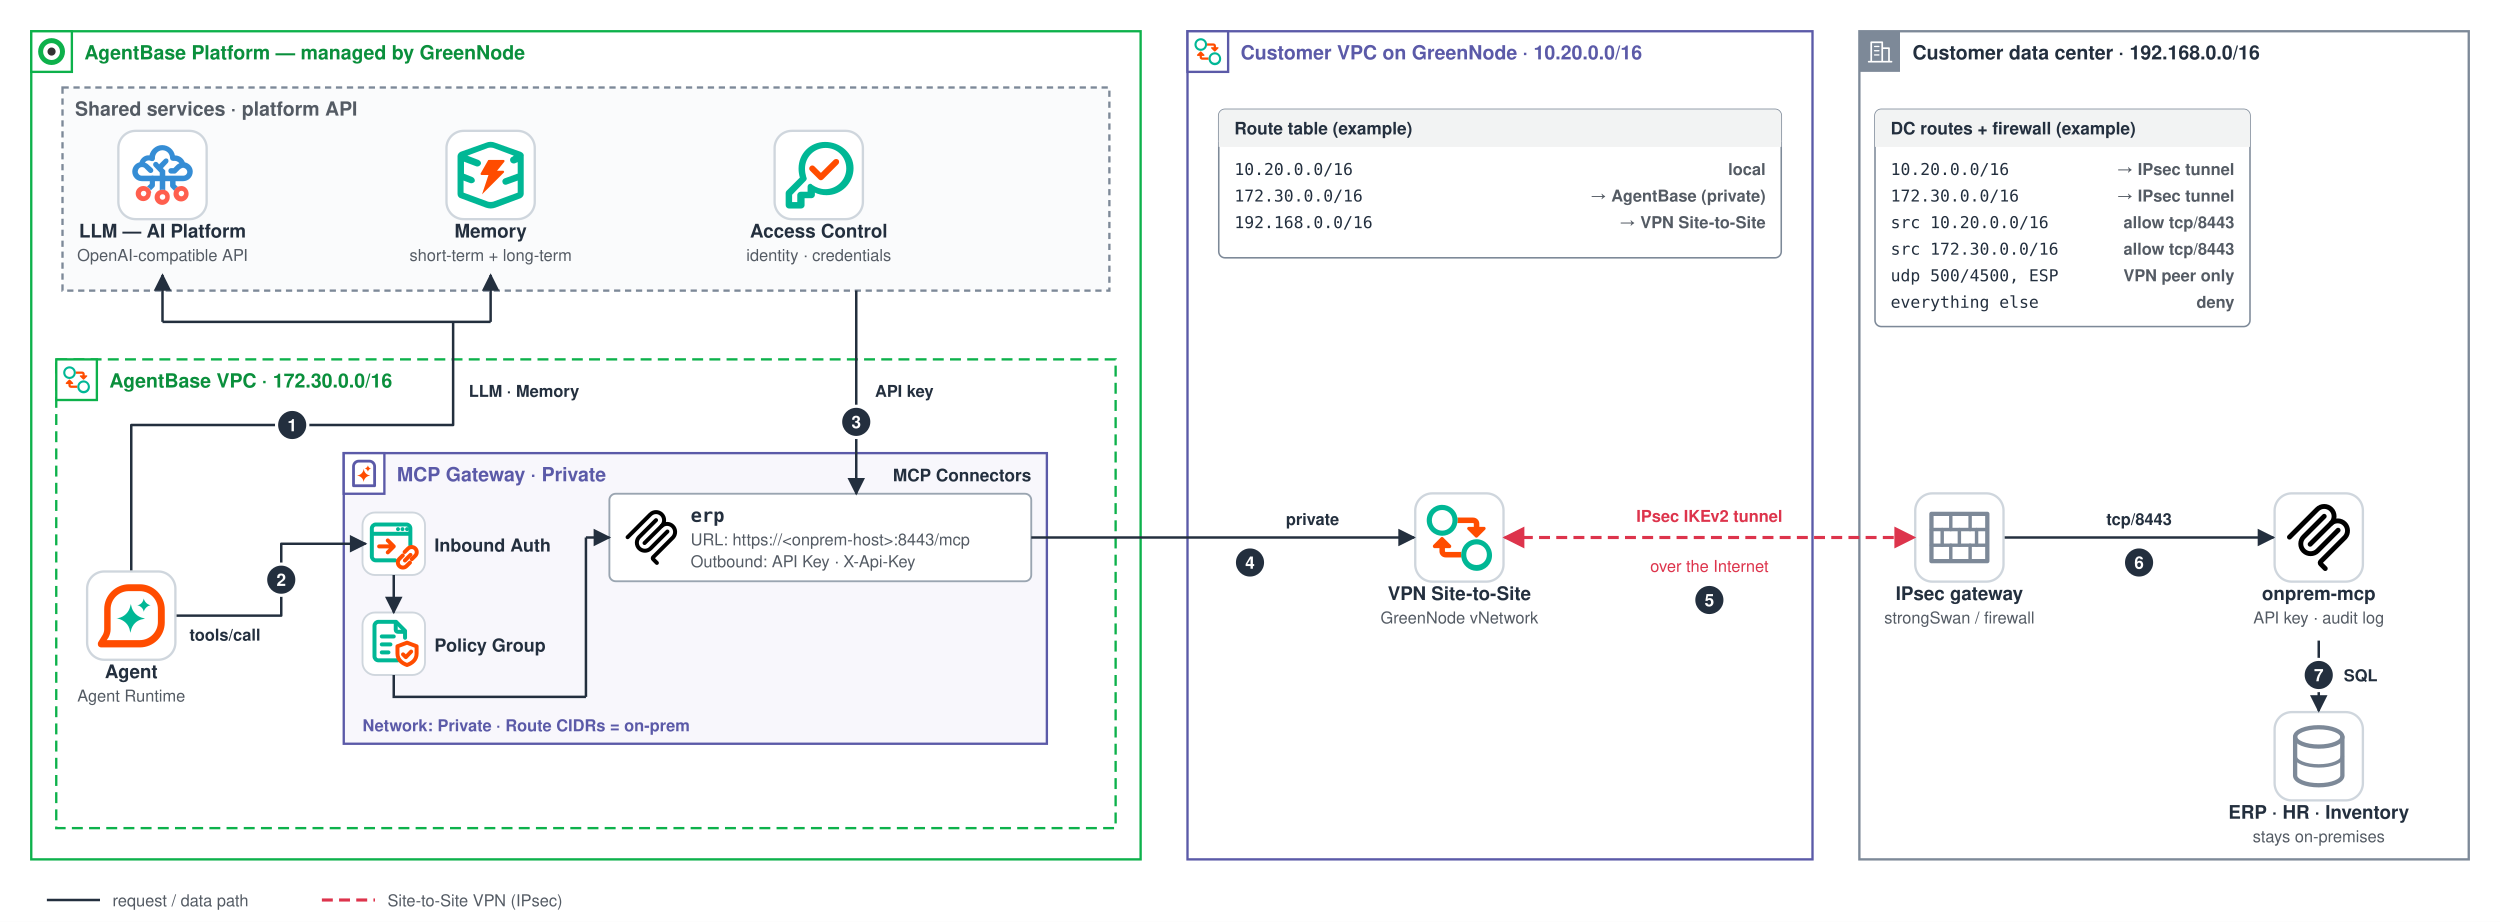
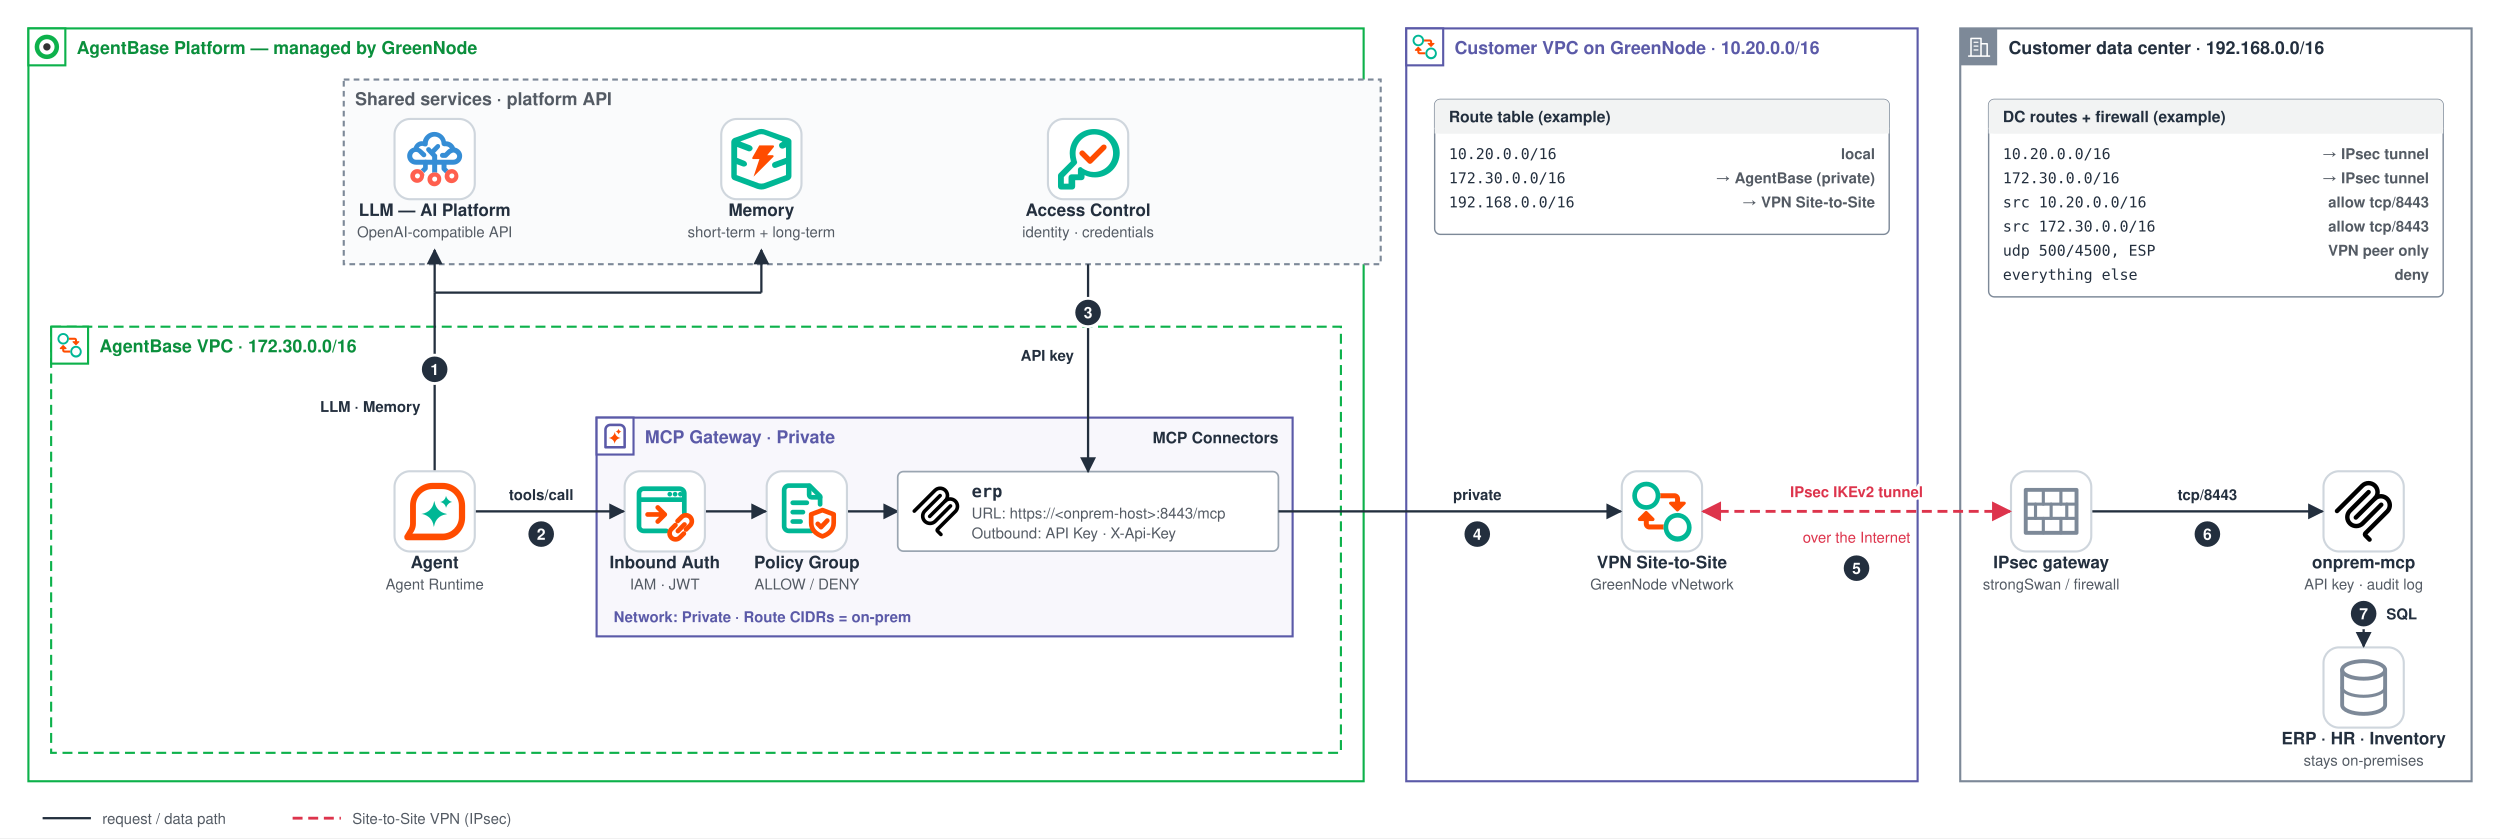
- <svg xmlns="http://www.w3.org/2000/svg" xmlns:xlink="http://www.w3.org/1999/xlink" width="1600" height="590" viewBox="0 0 1600 590" font-family="Helvetica Neue,Helvetica,Arial,sans-serif" role="img" aria-label="On-premises MCP architecture: an agent on AgentBase uses the platform LLM and Memory and calls a Private MCP Gateway, whose connector takes its API key from Access Control and reaches the on-premises MCP server through the customer VPC and GreenNode VPN Site-to-Site">
-   <rect width="1600" height="590" fill="#FFFFFF" />
+ <svg xmlns="http://www.w3.org/2000/svg" xmlns:xlink="http://www.w3.org/1999/xlink" width="1760" height="590" viewBox="0 0 1760 590" font-family="Helvetica Neue,Helvetica,Arial,sans-serif" role="img" aria-label="On-premises MCP architecture: an agent on AgentBase uses the platform LLM and Memory and calls a Private MCP Gateway, whose connector takes its API key from Access Control and reaches the on-premises MCP server through the customer VPC and GreenNode VPN Site-to-Site">
+   <rect width="1760" height="590" fill="#FFFFFF" />
  <defs>
    <marker id="a-ink" viewBox="0 0 10 10" refX="9" refY="5" markerWidth="7" markerHeight="7" orient="auto-start-reverse">
      <path d="M0 0L10 5L0 10z" fill="#232F3E" />
    </marker>
    <marker id="a-org" viewBox="0 0 10 10" refX="9" refY="5" markerWidth="7" markerHeight="7" orient="auto-start-reverse">
      <path d="M0 0L10 5L0 10z" fill="#FF4C00" />
    </marker>
    <marker id="a-red" viewBox="0 0 10 10" refX="9" refY="5" markerWidth="7" markerHeight="7" orient="auto-start-reverse">
      <path d="M0 0L10 5L0 10z" fill="#DD344C" />
    </marker>
    <symbol id="gn-ai" viewBox="0 0 20 20" fill="none">
      <path fill="#358DD5" d="M16.5,6.3c-0.5-1.2-1.6-2-2.9-2c-0.3-1.7-1.9-3-3.7-3c-1.8,0-3.3,1.3-3.7,3C5,4.1,3.7,5,3.3,6.3C2.1,6.6,1.2,7.7,1.2,9c0,1.5,1.2,2.8,2.8,2.8h12c1.5,0,2.8-1.2,2.8-2.8C18.8,7.7,17.8,6.6,16.5,6.3z M16,10.2H4c-0.7,0-1.2-0.6-1.2-1.2S3.3,7.7,4,7.7c0.3,0,0.7,0.1,0.9,0.4L6,9.2c0.3,0.3,0.8,0.3,1.1,0c0.3-0.3,0.3-0.8,0-1.1L5.9,7c-0.3-0.3-0.7-0.5-1-0.6C5.2,5.8,6,5.6,6.6,5.9c0.2,0.1,0.5,0.1,0.8,0c0.2-0.2,0.4-0.4,0.4-0.7c0-0.1,0-0.1,0-0.2c0-1.2,1-2.2,2.2-2.2s2.2,1,2.2,2.3c0,0.2,0.1,0.4,0.3,0.6c0.2,0.1,0.4,0.2,0.6,0.2c0.7-0.1,1.4,0.1,1.8,0.7c-0.3,0.1-0.6,0.3-0.8,0.5l-0.9,0.9h-0.7c-0.4,0-0.8,0.3-0.8,0.8c0,0.4,0.3,0.8,0.8,0.8h1c0.2,0,0.4-0.1,0.5-0.2l1.1-1.1c0.2-0.2,0.5-0.3,0.8-0.4c0,0,0,0,0,0c0.7,0,1.3,0.6,1.3,1.2S16.7,10.2,16,10.2z" />
      <path fill="#358DD5" d="M11.5,6.5L10.1,8l0.7,0.7V11c0,0.4-0.3,0.8-0.8,0.8S9.2,11.4,9.2,11V9.3L7.5,7.5c-0.3-0.3-0.3-0.8,0-1.1c0.3-0.3,0.8-0.3,1.1,0L9,6.9l1.5-1.5c0.3-0.3,0.8-0.3,1.1,0C11.8,5.8,11.8,6.2,11.5,6.5z" />
      <path fill="#358DD5" d="M10.8,11v3.4c-0.2-0.1-0.5-0.1-0.8-0.1s-0.5,0-0.8,0.1V11c0-0.4,0.3-0.8,0.8-0.8S10.8,10.6,10.8,11z" />
      <path fill="#358DD5" d="M14.5,13.5c-0.5,0.2-0.8,0.6-1.1,1.1l-1-1c-0.1-0.1-0.2-0.3-0.2-0.5v-2c0-0.4,0.3-0.8,0.8-0.8s0.8,0.3,0.8,0.8v1.7L14.5,13.5z" />
      <path fill="#358DD5" d="M7.8,11v2c0,0.2-0.1,0.4-0.2,0.5l-1,1c-0.2-0.5-0.6-0.8-1.1-1.1l0.8-0.8V11c0-0.4,0.3-0.8,0.8-0.8S7.8,10.6,7.8,11z" />
      <path fill="#FF5F4E" d="M10.8,14.4c-0.2-0.1-0.5-0.1-0.8-0.1s-0.5,0-0.8,0.1c-0.9,0.3-1.5,1.1-1.5,2.1c0,1.2,1,2.2,2.2,2.2s2.2-1,2.2-2.2C12.2,15.5,11.6,14.7,10.8,14.4z M10,17.2c-0.4,0-0.8-0.3-0.8-0.8c0-0.4,0.3-0.8,0.8-0.8s0.8,0.3,0.8,0.8C10.8,16.9,10.4,17.2,10,17.2z" />
      <path fill="#FF5F4E" d="M6.5,14.5c-0.2-0.5-0.6-0.8-1.1-1.1c-0.3-0.1-0.6-0.2-1-0.2c-1.2,0-2.2,1-2.2,2.2s1,2.2,2.2,2.2s2.2-1,2.2-2.2C6.8,15.1,6.7,14.8,6.5,14.5z M4.5,16.2c-0.4,0-0.8-0.3-0.8-0.8c0-0.4,0.3-0.8,0.8-0.8s0.8,0.3,0.8,0.8C5.2,15.9,4.9,16.2,4.5,16.2z" />
      <path fill="#FF5F4E" d="M15.5,13.2c-0.3,0-0.7,0.1-1,0.2c-0.5,0.2-0.8,0.6-1.1,1.1c-0.1,0.3-0.2,0.6-0.2,1c0,1.2,1,2.2,2.2,2.2s2.2-1,2.2-2.2S16.7,13.2,15.5,13.2z M15.5,16.2c-0.4,0-0.8-0.3-0.8-0.8c0-0.4,0.3-0.8,0.8-0.8s0.8,0.3,0.8,0.8C16.2,15.9,15.9,16.2,15.5,16.2z" />
    </symbol>
    <symbol id="gn-vnet" viewBox="0 0 20 20" fill="none">
      <path fill="#FF4C00" d="M17.5,7.7l-2.2,2.2c-0.2,0.2-0.5,0.2-0.7,0l-2.2-2.2c-0.3-0.3-0.1-0.8,0.4-0.8h1.4V6c0-0.1-0.1-0.2-0.2-0.2H9.4c0-0.2,0.1-0.5,0.1-0.8s0-0.5-0.1-0.8H14c1,0,1.8,0.8,1.8,1.8v0.9h1.4C17.6,6.9,17.8,7.4,17.5,7.7z" />
      <path fill="#00B795" d="M9.4,4.2C9.1,2.1,7.2,0.5,5,0.5c-2.5,0-4.5,2-4.5,4.5s2,4.5,4.5,4.5c2.2,0,4.1-1.6,4.4-3.8c0-0.2,0.1-0.5,0.1-0.8S9.5,4.5,9.4,4.2z M5,8C3.3,8,2,6.7,2,5s1.3-3,3-3s3,1.3,3,3S6.7,8,5,8z" />
      <path fill="#FF4C00" fill-rule="evenodd" clip-rule="evenodd" d="M10.5,15c0,0.3,0,0.5,0.1,0.8H6c-1,0-1.8-0.8-1.8-1.8v-0.9H2.8c-0.4,0-0.7-0.5-0.4-0.9l2.2-2.2c0.2-0.2,0.5-0.2,0.7,0l2.2,2.2c0.3,0.3,0.1,0.9-0.4,0.9H5.8V14c0,0.1,0.1,0.2,0.2,0.2h4.6C10.5,14.5,10.5,14.7,10.5,15z" />
      <path fill="#00B795" d="M15,10.5c-2.2,0-4.1,1.6-4.4,3.8c0,0.2-0.1,0.5-0.1,0.8s0,0.5,0.1,0.8c0.3,2.1,2.2,3.8,4.4,3.8c2.5,0,4.5-2,4.5-4.5S17.5,10.5,15,10.5z M15,18c-1.7,0-3-1.3-3-3s1.3-3,3-3s3,1.3,3,3S16.7,18,15,18z" />
    </symbol>
    <symbol id="mcp" viewBox="60 20 1800 1800" fill="none">
      <g stroke="#000000" stroke-width="128" stroke-linecap="round" stroke-linejoin="round">
        <path d="M193 910L920 183A258 258 0 0 1 1286 548L735 1097" />
        <path d="M1103 365L565 903A258 258 0 0 0 930 1268L1467 729" />
        <path d="M1286 548A258 258 0 0 1 1650 912L1015 1547Q980 1582 1015 1617L1130 1733" />
      </g>
    </symbol>
    <symbol id="agent-runtime" viewBox="0 0 16 16" fill="none">
      <path fill="#FF4C00" d="M10,0.7H7.5c-3.2,0-5.8,2.6-5.8,5.8v4.7c0,0.4-0.1,0.8-0.3,1.2l-1.1,1.8c-0.1,0.2-0.1,0.5,0,0.8c0.1,0.2,0.4,0.4,0.7,0.4h9c3.2,0,5.8-2.6,5.8-5.8v-3C15.8,3.3,13.2,0.7,10,0.7z M14.2,9.5c0,2.3-1.9,4.2-4.2,4.2H2.3l0.4-0.6c0.3-0.6,0.5-1.2,0.5-1.9V6.5c0-2.3,1.9-4.2,4.2-4.2H10c2.3,0,4.2,1.9,4.2,4.2V9.5z" />
      <path fill="#00B795" d="M11.2,8.7l-0.4,0.1C9.3,9,8.2,10.1,7.9,11.6L7.8,12l-0.1-0.4C7.5,10.1,6.3,9,4.9,8.7L4.5,8.7l0.4-0.1c1.5-0.3,2.6-1.4,2.9-2.9l0.1-0.4l0.1,0.4c0.3,1.5,1.4,2.6,2.9,2.9L11.2,8.7z" />
      <path fill="#00B795" d="M12.5,5.6c-0.8,0.1-1.4,0.8-1.6,1.5c-0.1-0.8-0.8-1.4-1.5-1.5c0.8-0.1,1.4-0.8,1.5-1.6C11.1,4.8,11.7,5.4,12.5,5.6z" />
    </symbol>
    <symbol id="policy" viewBox="0 0 20 20" fill="none">
      <path d="M11.5 16.25H4.25c-0.83 0-1.5-0.67-1.5-1.5V3.25c0-0.83 0.67-1.5 1.5-1.5h6.6l3.4 3.4v2.6" stroke="#00B795" stroke-width="1.5" stroke-linecap="round" stroke-linejoin="round" />
      <path d="M10.75 1.9v2.85c0 0.41 0.34 0.75 0.75 0.75h2.75" stroke="#00B795" stroke-width="1.5" stroke-linecap="round" stroke-linejoin="round" />
      <path d="M5.5 7.25h4.5M5.5 10.25h3.25M5.5 13.25h2.5" stroke="#00B795" stroke-width="1.5" stroke-linecap="round" />
      <path d="M15 9.6l3.6 1.35v2.75c0 2.25-1.6 3.6-3.6 4.3c-2-0.7-3.6-2.05-3.6-4.3v-2.75z" fill="#FFFFFF" stroke="#FF4C00" stroke-width="1.5" stroke-linejoin="round" />
      <path d="M13.5 14l1.05 1.05l2-2.1" stroke="#FF4C00" stroke-width="1.5" stroke-linecap="round" stroke-linejoin="round" />
    </symbol>
    <symbol id="mcp-gateway" viewBox="0 0 16 16" fill="none">
      <path fill="#5B5AA8" d="M11,0.2H5C2.9,0.2,1.2,1.9,1.2,4v11c0,0.4,0.3,0.8,0.8,0.8h12c0.4,0,0.8-0.3,0.8-0.8V4C14.8,1.9,13.1,0.2,11,0.2z M13.2,14.2H2.8V4c0-1.2,1-2.2,2.2-2.2h6c1.2,0,2.2,1,2.2,2.2V14.2z" />
      <path fill="#FF4C00" d="M11.5,9.2l-0.4,0.1c-1.7,0.3-3,1.6-3.3,3.3L7.8,13l-0.1-0.4c-0.3-1.7-1.6-3-3.3-3.3L4,9.2l0.4-0.1c1.7-0.3,3-1.6,3.3-3.3l0.1-0.4l0.1,0.4c0.3,1.7,1.6,3,3.3,3.3L11.5,9.2z" />
      <path fill="#FF4C00" d="M12,5.2c-0.9,0.2-1.6,0.9-1.8,1.8c-0.2-0.9-0.9-1.6-1.8-1.8c0.9-0.2,1.6-0.9,1.8-1.8C10.4,4.4,11.1,5.1,12,5.2z" />
    </symbol>
    <symbol id="inbound-auth" viewBox="0 0 20 20" fill="none">
      <path d="M16.25 10.5V4.25c0-0.83-0.67-1.5-1.5-1.5H3.25c-0.83 0-1.5 0.67-1.5 1.5v10.5c0 0.83 0.67 1.5 1.5 1.5h7.25" stroke="#00B795" stroke-width="1.5" stroke-linecap="round" stroke-linejoin="round" />
      <path d="M1.75 6.25h14.5" stroke="#00B795" stroke-width="1.5" />
      <circle cx="11.6" cy="4.5" r="0.75" fill="#00B795" />
      <circle cx="13.3" cy="4.5" r="0.75" fill="#00B795" />
      <circle cx="15" cy="4.5" r="0.75" fill="#00B795" />
      <path d="M4.5 11h5.25M7.75 8.75L10 11l-2.25 2.25" stroke="#FF4C00" stroke-width="1.5" stroke-linecap="round" stroke-linejoin="round" />
      <g stroke="#FF4C00" stroke-width="1.5" stroke-linecap="round">
        <path d="M14.1 13.1l1.3-1.3a1.9 1.9 0 0 1 2.7 2.7l-1.3 1.3" />
        <path d="M16.1 17.1l-1.3 1.3a1.9 1.9 0 0 1 -2.7-2.7l1.3-1.3" />
        <path d="M14.2 16.3l2.1-2.1" />
      </g>
    </symbol>
    <symbol id="access-control" viewBox="0 0 16 16" fill="none">
      <path fill="#00B795" d="M9.5,0.3C6,0.3,3.3,3,3.3,6.5c0,0.7,0.1,1.4,0.3,2.1l-3.1,3.1c-0.1,0.1-0.2,0.3-0.2,0.5V15c0,0.4,0.3,0.8,0.8,0.8h2.8c0.4,0,0.8-0.3,0.8-0.8v-1.6h1.6c0.4,0,0.8-0.3,0.8-0.8v-0.5c0.8,0.4,1.7,0.6,2.7,0.6c3.5,0,6.3-2.8,6.3-6.3S13,0.3,9.5,0.3z M9.5,11.3c-1.1,0-2.1-0.4-3-1C6.3,10,6,10,5.8,10.1c-0.3,0.1-0.4,0.4-0.4,0.7v1.1H3.8c-0.4,0-0.8,0.3-0.8,0.8v1.6H1.8v-1.7L5,9.3c0.2-0.2,0.3-0.6,0.1-0.8C4.9,7.8,4.8,7.2,4.8,6.5c0-2.6,2.1-4.8,4.8-4.8s4.8,2.1,4.8,4.8S12.1,11.3,9.5,11.3z" />
      <path fill="#FF4C00" d="M12.5,5.5L9,9C8.7,9.3,8.3,9.3,8,9L6,7C5.7,6.7,5.7,6.3,6,6C6.3,5.7,6.7,5.7,7,6l1.5,1.5l3-3c0.3-0.3,0.8-0.3,1.1,0C12.8,4.8,12.8,5.2,12.5,5.5z" />
    </symbol>
    <symbol id="memory" viewBox="0 0 16 16" fill="none">
      <path fill="#00B795" d="M15,2.6L9.1,0.5c-0.7-0.3-1.5-0.3-2.2,0L1,2.6c-0.4,0.2-0.7,0.6-0.7,1v8.8c0,0.5,0.3,0.9,0.7,1l5.9,2.2c0.4,0.1,0.7,0.2,1.1,0.2s0.8-0.1,1.1-0.2l5.9-2.2c0.4-0.2,0.7-0.6,0.7-1V3.6C15.8,3.2,15.5,2.8,15,2.6z M14.2,7.7l-3,1.1c-0.4,0.2-0.6,0.6-0.4,1c0.1,0.4,0.6,0.6,1,0.4l2.5-0.9v2.8l-5.7,2.1c-0.4,0.1-0.8,0.1-1.2,0l-5.7-2.1V9.3l1.6,0.6c0.4,0.1,0.8-0.1,1-0.4c0.1-0.4-0.1-0.8-0.5-1L1.8,7.7V4.9L4.7,6c0.4,0.1,0.8-0.1,1-0.5s-0.1-0.8-0.5-1l-2.6-1l4.8-1.8c0.4-0.1,0.8-0.1,1.2,0l4.8,1.8L13,3.8c-0.4,0.1-0.6,0.6-0.4,1c0.1,0.4,0.6,0.6,1,0.5l0.7-0.3V7.7z" />
      <path fill="#FF4C00" d="M11.2,4.9L9.5,7h1.4c0.2,0,0.3,0.3,0.2,0.4L6,12.5L7.5,8H5.9C5.7,8,5.6,7.8,5.7,7.6l1.7-3c0-0.1,0.1-0.1,0.2-0.1H11C11.2,4.5,11.3,4.7,11.2,4.9z" />
    </symbol>
  </defs>
-   <rect x="20" y="20" width="710" height="530" fill="none" stroke="#0DB14B" stroke-width="1.5" />
+   <rect x="20" y="20" width="940" height="530" fill="none" stroke="#0DB14B" stroke-width="1.5" />
  <rect x="20" y="20" width="26" height="26" fill="#FFFFFF" stroke="#0DB14B" stroke-width="1.5" />
  <circle cx="33" cy="33" r="7" fill="none" stroke="#0DB14B" stroke-width="3.2" />
  <circle cx="33" cy="33" r="2.6" fill="#333333" />
  <text x="54" y="38" font-size="12.5" font-weight="700" fill="#0A8F3C" text-anchor="start">AgentBase Platform — managed by GreenNode</text>
-   <rect x="40" y="56" width="670" height="130" fill="#FAFBFC" stroke="#7D8998" stroke-width="1.5" stroke-dasharray="4 3" />
-   <text x="48" y="74" font-size="12.5" font-weight="700" fill="#545B64" text-anchor="start">Shared services · platform API</text>
-   <rect x="75.75" y="83.75" width="56.5" height="56.5" rx="11" fill="#FFFFFF" stroke="#CFD6DD" stroke-width="1.5" />
-   <use href="#gn-ai" xlink:href="#gn-ai" x="82" y="90" width="44" height="44" />
-   <text x="104" y="152" font-size="12" font-weight="700" fill="#232F3E" text-anchor="middle">LLM — AI Platform</text>
-   <text x="104" y="167" font-size="10.5" font-weight="400" fill="#545B64" text-anchor="middle">OpenAI-compatible API</text>
-   <rect x="285.75" y="83.75" width="56.5" height="56.5" rx="11" fill="#FFFFFF" stroke="#CFD6DD" stroke-width="1.5" />
-   <use href="#memory" xlink:href="#memory" x="292" y="90" width="44" height="44" />
-   <text x="314" y="152" font-size="12" font-weight="700" fill="#232F3E" text-anchor="middle">Memory</text>
-   <text x="314" y="167" font-size="10.5" font-weight="400" fill="#545B64" text-anchor="middle">short-term + long-term</text>
-   <rect x="495.75" y="83.75" width="56.5" height="56.5" rx="11" fill="#FFFFFF" stroke="#CFD6DD" stroke-width="1.5" />
-   <use href="#access-control" xlink:href="#access-control" x="502" y="90" width="44" height="44" />
-   <text x="524" y="152" font-size="12" font-weight="700" fill="#232F3E" text-anchor="middle">Access Control</text>
-   <text x="524" y="167" font-size="10.5" font-weight="400" fill="#545B64" text-anchor="middle">identity · credentials</text>
-   <rect x="36" y="230" width="678" height="300" fill="none" stroke="#0DB14B" stroke-width="1.5" stroke-dasharray="7 4" />
+   <rect x="242" y="56" width="730" height="130" fill="#FAFBFC" stroke="#7D8998" stroke-width="1.5" stroke-dasharray="4 3" />
+   <text x="250" y="74" font-size="12.5" font-weight="700" fill="#545B64" text-anchor="start">Shared services · platform API</text>
+   <rect x="277.75" y="83.75" width="56.5" height="56.5" rx="11" fill="#FFFFFF" stroke="#CFD6DD" stroke-width="1.5" />
+   <use href="#gn-ai" xlink:href="#gn-ai" x="284" y="90" width="44" height="44" />
+   <text x="306" y="152" font-size="12" font-weight="700" fill="#232F3E" text-anchor="middle">LLM — AI Platform</text>
+   <text x="306" y="167" font-size="10.5" font-weight="400" fill="#545B64" text-anchor="middle">OpenAI-compatible API</text>
+   <rect x="507.75" y="83.75" width="56.5" height="56.5" rx="11" fill="#FFFFFF" stroke="#CFD6DD" stroke-width="1.5" />
+   <use href="#memory" xlink:href="#memory" x="514" y="90" width="44" height="44" />
+   <text x="536" y="152" font-size="12" font-weight="700" fill="#232F3E" text-anchor="middle">Memory</text>
+   <text x="536" y="167" font-size="10.5" font-weight="400" fill="#545B64" text-anchor="middle">short-term + long-term</text>
+   <rect x="737.75" y="83.75" width="56.5" height="56.5" rx="11" fill="#FFFFFF" stroke="#CFD6DD" stroke-width="1.5" />
+   <use href="#access-control" xlink:href="#access-control" x="744" y="90" width="44" height="44" />
+   <text x="766" y="152" font-size="12" font-weight="700" fill="#232F3E" text-anchor="middle">Access Control</text>
+   <text x="766" y="167" font-size="10.5" font-weight="400" fill="#545B64" text-anchor="middle">identity · credentials</text>
+   <rect x="36" y="230" width="908" height="300" fill="none" stroke="#0DB14B" stroke-width="1.5" stroke-dasharray="7 4" />
  <rect x="36" y="230" width="26" height="26" fill="#FFFFFF" stroke="#0DB14B" stroke-width="1.5" />
  <use href="#gn-vnet" xlink:href="#gn-vnet" x="40" y="234" width="18" height="18" />
  <text x="70" y="248" font-size="12.5" font-weight="700" fill="#0A8F3C" text-anchor="start">AgentBase VPC · 172.30.0.0/16</text>
-   <rect x="55.75" y="365.75" width="56.5" height="56.5" rx="11" fill="#FFFFFF" stroke="#CFD6DD" stroke-width="1.5" />
-   <use href="#agent-runtime" xlink:href="#agent-runtime" x="62" y="372" width="44" height="44" />
-   <text x="84" y="434" font-size="12" font-weight="700" fill="#232F3E" text-anchor="middle">Agent</text>
-   <text x="84" y="449" font-size="10.5" font-weight="400" fill="#545B64" text-anchor="middle">Agent Runtime</text>
-   <rect x="220" y="290" width="450" height="186" fill="#F8F7FC" stroke="#5B5AA8" stroke-width="1.5" />
-   <rect x="220" y="290" width="26" height="26" fill="#FFFFFF" stroke="#5B5AA8" stroke-width="1.5" />
-   <use href="#mcp-gateway" xlink:href="#mcp-gateway" x="224" y="294" width="18" height="18" />
-   <text x="254" y="308" font-size="12.5" font-weight="700" fill="#5B5AA8" text-anchor="start">MCP Gateway · Private</text>
-   <text x="660" y="308" font-size="11" font-weight="700" fill="#232F3E" text-anchor="end">MCP Connectors</text>
-   <rect x="232" y="328" width="40" height="40" rx="8" fill="#FFFFFF" stroke="#CFD6DD" stroke-width="1.2" />
-   <use href="#inbound-auth" xlink:href="#inbound-auth" x="235" y="331" width="34" height="34" />
-   <text x="278" y="353" font-size="11.5" font-weight="700" fill="#232F3E" text-anchor="start">Inbound Auth</text>
-   <rect x="232" y="392" width="40" height="40" rx="8" fill="#FFFFFF" stroke="#CFD6DD" stroke-width="1.2" />
-   <use href="#policy" xlink:href="#policy" x="235" y="395" width="34" height="34" />
-   <text x="278" y="417" font-size="11.5" font-weight="700" fill="#232F3E" text-anchor="start">Policy Group</text>
-   <polyline points="252,368 252,392" fill="none" stroke="#232F3E" stroke-width="1.6" stroke-linejoin="round" marker-end="url(#a-ink)" />
-   <text x="232" y="468" font-size="10.5" font-weight="600" fill="#5B5AA8" text-anchor="start">Network: Private · Route CIDRs = on-prem</text>
-   <rect x="390" y="316" width="270" height="56" rx="4" fill="#FFFFFF" stroke="#9AA5B1" stroke-width="1.2" />
-   <use href="#mcp" xlink:href="#mcp" x="399" y="326" width="36" height="36" />
-   <text x="442" y="334" font-size="12" font-weight="700" fill="#232F3E" font-family="Menlo,Consolas,monospace">erp</text>
-   <text x="442" y="349" font-size="10.5" font-weight="400" fill="#545B64" text-anchor="start">URL: https://&lt;onprem-host&gt;:8443/mcp</text>
-   <text x="442" y="363" font-size="10.5" font-weight="400" fill="#545B64" text-anchor="start">Outbound: API Key · X-Api-Key</text>
-   <polyline points="252,432 252,446 375,446" fill="none" stroke="#232F3E" stroke-width="1.6" />
-   <polyline points="375,344 375,446" fill="none" stroke="#232F3E" stroke-width="1.6" />
-   <polyline points="375,344 390,344" fill="none" stroke="#232F3E" stroke-width="1.6" stroke-linejoin="round" marker-end="url(#a-ink)" />
-   <rect x="760" y="20" width="400" height="530" fill="none" stroke="#5B5AA8" stroke-width="1.5" />
-   <rect x="760" y="20" width="26" height="26" fill="#FFFFFF" stroke="#5B5AA8" stroke-width="1.5" />
-   <use href="#gn-vnet" xlink:href="#gn-vnet" x="764" y="24" width="18" height="18" />
-   <text x="794" y="38" font-size="12.5" font-weight="700" fill="#5B5AA8" text-anchor="start">Customer VPC on GreenNode · 10.20.0.0/16</text>
-   <rect x="905.75" y="315.75" width="56.5" height="56.5" rx="11" fill="#FFFFFF" stroke="#CFD6DD" stroke-width="1.5" />
-   <use href="#gn-vnet" xlink:href="#gn-vnet" x="912" y="322" width="44" height="44" />
-   <text x="934" y="384" font-size="12" font-weight="700" fill="#232F3E" text-anchor="middle">VPN Site-to-Site</text>
-   <text x="934" y="399" font-size="10.5" font-weight="400" fill="#545B64" text-anchor="middle">GreenNode vNetwork</text>
-   <rect x="780" y="70" width="360" height="95" rx="4" fill="#FFFFFF" stroke="#7D8998" stroke-width="1" />
-   <rect x="780" y="70" width="360" height="24" rx="4" fill="#F2F3F3" />
-   <rect x="780" y="90" width="360" height="4" fill="#F2F3F3" />
-   <text x="790" y="86" font-size="11" font-weight="700" fill="#232F3E" text-anchor="start">Route table (example)</text>
-   <text x="790" y="112" font-size="10.5" fill="#232F3E" font-family="Menlo,Consolas,monospace">10.20.0.0/16</text>
-   <text x="1130" y="112" font-size="10.5" font-weight="600" fill="#545B64" text-anchor="end">local</text>
-   <text x="790" y="129" font-size="10.5" fill="#232F3E" font-family="Menlo,Consolas,monospace">172.30.0.0/16</text>
-   <text x="1130" y="129" font-size="10.5" font-weight="600" fill="#545B64" text-anchor="end">→ AgentBase (private)</text>
-   <text x="790" y="146" font-size="10.5" fill="#232F3E" font-family="Menlo,Consolas,monospace">192.168.0.0/16</text>
-   <text x="1130" y="146" font-size="10.5" font-weight="600" fill="#545B64" text-anchor="end">→ VPN Site-to-Site</text>
-   <rect x="1190" y="20" width="390" height="530" fill="none" stroke="#7D8998" stroke-width="1.5" />
-   <rect x="1190" y="20" width="26" height="26" fill="#7D8998" />
-   <g transform="translate(1190 20) scale(0.5417)">
+   <rect x="277.75" y="331.75" width="56.5" height="56.5" rx="11" fill="#FFFFFF" stroke="#CFD6DD" stroke-width="1.5" />
+   <use href="#agent-runtime" xlink:href="#agent-runtime" x="284" y="338" width="44" height="44" />
+   <text x="306" y="400" font-size="12" font-weight="700" fill="#232F3E" text-anchor="middle">Agent</text>
+   <text x="306" y="415" font-size="10.5" font-weight="400" fill="#545B64" text-anchor="middle">Agent Runtime</text>
+   <rect x="420" y="294" width="490" height="154" fill="#F8F7FC" stroke="#5B5AA8" stroke-width="1.5" />
+   <rect x="420" y="294" width="26" height="26" fill="#FFFFFF" stroke="#5B5AA8" stroke-width="1.5" />
+   <use href="#mcp-gateway" xlink:href="#mcp-gateway" x="424" y="298" width="18" height="18" />
+   <text x="454" y="312" font-size="12.5" font-weight="700" fill="#5B5AA8" text-anchor="start">MCP Gateway · Private</text>
+   <text x="900" y="312" font-size="11" font-weight="700" fill="#232F3E" text-anchor="end">MCP Connectors</text>
+   <rect x="439.75" y="331.75" width="56.5" height="56.5" rx="11" fill="#FFFFFF" stroke="#CFD6DD" stroke-width="1.5" />
+   <use href="#inbound-auth" xlink:href="#inbound-auth" x="446" y="338" width="44" height="44" />
+   <text x="468" y="400" font-size="12" font-weight="700" fill="#232F3E" text-anchor="middle">Inbound Auth</text>
+   <text x="468" y="415" font-size="10.5" font-weight="400" fill="#545B64" text-anchor="middle">IAM · JWT</text>
+   <rect x="539.75" y="331.75" width="56.5" height="56.5" rx="11" fill="#FFFFFF" stroke="#CFD6DD" stroke-width="1.5" />
+   <use href="#policy" xlink:href="#policy" x="546" y="338" width="44" height="44" />
+   <text x="568" y="400" font-size="12" font-weight="700" fill="#232F3E" text-anchor="middle">Policy Group</text>
+   <text x="568" y="415" font-size="10.5" font-weight="400" fill="#545B64" text-anchor="middle">ALLOW / DENY</text>
+   <polyline points="497,360 539,360" fill="none" stroke="#232F3E" stroke-width="1.6" stroke-linejoin="round" marker-end="url(#a-ink)" />
+   <polyline points="597,360 632,360" fill="none" stroke="#232F3E" stroke-width="1.6" stroke-linejoin="round" marker-end="url(#a-ink)" />
+   <rect x="632" y="332" width="268" height="56" rx="4" fill="#FFFFFF" stroke="#9AA5B1" stroke-width="1.2" />
+   <use href="#mcp" xlink:href="#mcp" x="641" y="342" width="36" height="36" />
+   <text x="684" y="350" font-size="12" font-weight="700" fill="#232F3E" font-family="Menlo,Consolas,monospace">erp</text>
+   <text x="684" y="365" font-size="10.5" font-weight="400" fill="#545B64" text-anchor="start">URL: https://&lt;onprem-host&gt;:8443/mcp</text>
+   <text x="684" y="379" font-size="10.5" font-weight="400" fill="#545B64" text-anchor="start">Outbound: API Key · X-Api-Key</text>
+   <text x="432" y="438" font-size="10.5" font-weight="600" fill="#5B5AA8" text-anchor="start">Network: Private · Route CIDRs = on-prem</text>
+   <rect x="990" y="20" width="360" height="530" fill="none" stroke="#5B5AA8" stroke-width="1.5" />
+   <rect x="990" y="20" width="26" height="26" fill="#FFFFFF" stroke="#5B5AA8" stroke-width="1.5" />
+   <use href="#gn-vnet" xlink:href="#gn-vnet" x="994" y="24" width="18" height="18" />
+   <text x="1024" y="38" font-size="12.5" font-weight="700" fill="#5B5AA8" text-anchor="start">Customer VPC on GreenNode · 10.20.0.0/16</text>
+   <rect x="1141.75" y="331.75" width="56.5" height="56.5" rx="11" fill="#FFFFFF" stroke="#CFD6DD" stroke-width="1.5" />
+   <use href="#gn-vnet" xlink:href="#gn-vnet" x="1148" y="338" width="44" height="44" />
+   <text x="1170" y="400" font-size="12" font-weight="700" fill="#232F3E" text-anchor="middle">VPN Site-to-Site</text>
+   <text x="1170" y="415" font-size="10.5" font-weight="400" fill="#545B64" text-anchor="middle">GreenNode vNetwork</text>
+   <rect x="1010" y="70" width="320" height="95" rx="4" fill="#FFFFFF" stroke="#7D8998" stroke-width="1" />
+   <rect x="1010" y="70" width="320" height="24" rx="4" fill="#F2F3F3" />
+   <rect x="1010" y="90" width="320" height="4" fill="#F2F3F3" />
+   <text x="1020" y="86" font-size="11" font-weight="700" fill="#232F3E" text-anchor="start">Route table (example)</text>
+   <text x="1020" y="112" font-size="10.5" fill="#232F3E" font-family="Menlo,Consolas,monospace">10.20.0.0/16</text>
+   <text x="1320" y="112" font-size="10.5" font-weight="600" fill="#545B64" text-anchor="end">local</text>
+   <text x="1020" y="129" font-size="10.5" fill="#232F3E" font-family="Menlo,Consolas,monospace">172.30.0.0/16</text>
+   <text x="1320" y="129" font-size="10.5" font-weight="600" fill="#545B64" text-anchor="end">→ AgentBase (private)</text>
+   <text x="1020" y="146" font-size="10.5" fill="#232F3E" font-family="Menlo,Consolas,monospace">192.168.0.0/16</text>
+   <text x="1320" y="146" font-size="10.5" font-weight="600" fill="#545B64" text-anchor="end">→ VPN Site-to-Site</text>
+   <rect x="1380" y="20" width="360" height="530" fill="none" stroke="#7D8998" stroke-width="1.5" />
+   <rect x="1380" y="20" width="26" height="26" fill="#7D8998" />
+   <g transform="translate(1380 20) scale(0.5417)">
    <path d="M14 36V13h13v23M27 20h8v16M11 36h27" fill="none" stroke="#FFFFFF" stroke-width="2" stroke-linecap="round" stroke-linejoin="round" />
    <path d="M18 18h5M18 23h5M18 28h5" fill="none" stroke="#FFFFFF" stroke-width="1.6" stroke-linecap="round" stroke-linejoin="round" />
  </g>
-   <text x="1224" y="38" font-size="12.5" font-weight="700" fill="#232F3E" text-anchor="start">Customer data center · 192.168.0.0/16</text>
-   <rect x="1225.75" y="315.75" width="56.5" height="56.5" rx="11" fill="#FFFFFF" stroke="#CFD6DD" stroke-width="1.5" />
-   <g transform="translate(1254 344) scale(1.375) translate(-1254 -344)">
-     <path d="M1241 333h26v22h-26z" fill="none" stroke="#7D8998" stroke-width="2" stroke-linecap="round" stroke-linejoin="round" />
-     <path d="M1241 340.3h26M1241 347.6h26" fill="none" stroke="#7D8998" stroke-width="1.6" stroke-linecap="round" stroke-linejoin="round" />
-     <path d="M1250 333v7.3M1259 333v7.3M1246 340.3v7.3M1254 340.3v7.3M1262 340.3v7.3M1250 347.6v7.4M1259 347.6v7.4" fill="none" stroke="#7D8998" stroke-width="1.6" stroke-linecap="round" stroke-linejoin="round" />
+   <text x="1414" y="38" font-size="12.5" font-weight="700" fill="#232F3E" text-anchor="start">Customer data center · 192.168.0.0/16</text>
+   <rect x="1415.75" y="331.75" width="56.5" height="56.5" rx="11" fill="#FFFFFF" stroke="#CFD6DD" stroke-width="1.5" />
+   <g transform="translate(1444 360) scale(1.375) translate(-1444 -360)">
+     <path d="M1431 349h26v22h-26z" fill="none" stroke="#7D8998" stroke-width="2" stroke-linecap="round" stroke-linejoin="round" />
+     <path d="M1431 356.3h26M1431 363.6h26" fill="none" stroke="#7D8998" stroke-width="1.6" stroke-linecap="round" stroke-linejoin="round" />
+     <path d="M1440 349v7.3M1449 349v7.3M1436 356.3v7.3M1444 356.3v7.3M1452 356.3v7.3M1440 363.6v7.4M1449 363.6v7.4" fill="none" stroke="#7D8998" stroke-width="1.6" stroke-linecap="round" stroke-linejoin="round" />
  </g>
-   <text x="1254" y="384" font-size="12" font-weight="700" fill="#232F3E" text-anchor="middle">IPsec gateway</text>
-   <text x="1254" y="399" font-size="10.5" font-weight="400" fill="#545B64" text-anchor="middle">strongSwan / firewall</text>
-   <rect x="1455.75" y="315.75" width="56.5" height="56.5" rx="11" fill="#FFFFFF" stroke="#CFD6DD" stroke-width="1.5" />
-   <use href="#mcp" xlink:href="#mcp" x="1462" y="322" width="44" height="44" />
-   <text x="1484" y="384" font-size="12" font-weight="700" fill="#232F3E" text-anchor="middle">onprem-mcp</text>
-   <text x="1484" y="399" font-size="10.5" font-weight="400" fill="#545B64" text-anchor="middle">API key · audit log</text>
-   <rect x="1455.75" y="455.75" width="56.5" height="56.5" rx="11" fill="#FFFFFF" stroke="#CFD6DD" stroke-width="1.5" />
-   <g transform="translate(1484 484) scale(1.375) translate(-1484 -484)">
-     <path d="M1473 475a11 4.5 0 0 1 22 0v18a11 4.5 0 0 1 -22 0z" fill="none" stroke="#7D8998" stroke-width="2" stroke-linecap="round" stroke-linejoin="round" />
-     <path d="M1473 475a11 4.5 0 0 0 22 0" fill="none" stroke="#7D8998" stroke-width="2" stroke-linecap="round" stroke-linejoin="round" />
-     <path d="M1473 484a11 4.5 0 0 0 22 0" fill="none" stroke="#7D8998" stroke-width="1.6" stroke-linecap="round" stroke-linejoin="round" />
+   <text x="1444" y="400" font-size="12" font-weight="700" fill="#232F3E" text-anchor="middle">IPsec gateway</text>
+   <text x="1444" y="415" font-size="10.5" font-weight="400" fill="#545B64" text-anchor="middle">strongSwan / firewall</text>
+   <rect x="1635.75" y="331.75" width="56.5" height="56.5" rx="11" fill="#FFFFFF" stroke="#CFD6DD" stroke-width="1.5" />
+   <use href="#mcp" xlink:href="#mcp" x="1642" y="338" width="44" height="44" />
+   <text x="1664" y="400" font-size="12" font-weight="700" fill="#232F3E" text-anchor="middle">onprem-mcp</text>
+   <text x="1664" y="415" font-size="10.5" font-weight="400" fill="#545B64" text-anchor="middle">API key · audit log</text>
+   <rect x="1635.75" y="455.75" width="56.5" height="56.5" rx="11" fill="#FFFFFF" stroke="#CFD6DD" stroke-width="1.5" />
+   <g transform="translate(1664 484) scale(1.375) translate(-1664 -484)">
+     <path d="M1653 475a11 4.5 0 0 1 22 0v18a11 4.5 0 0 1 -22 0z" fill="none" stroke="#7D8998" stroke-width="2" stroke-linecap="round" stroke-linejoin="round" />
+     <path d="M1653 475a11 4.5 0 0 0 22 0" fill="none" stroke="#7D8998" stroke-width="2" stroke-linecap="round" stroke-linejoin="round" />
+     <path d="M1653 484a11 4.5 0 0 0 22 0" fill="none" stroke="#7D8998" stroke-width="1.6" stroke-linecap="round" stroke-linejoin="round" />
  </g>
-   <text x="1484" y="524" font-size="12" font-weight="700" fill="#232F3E" text-anchor="middle">ERP · HR · Inventory</text>
-   <text x="1484" y="539" font-size="10.5" font-weight="400" fill="#545B64" text-anchor="middle">stays on-premises</text>
-   <rect x="1200" y="70" width="240" height="139" rx="4" fill="#FFFFFF" stroke="#7D8998" stroke-width="1" />
-   <rect x="1200" y="70" width="240" height="24" rx="4" fill="#F2F3F3" />
-   <rect x="1200" y="90" width="240" height="4" fill="#F2F3F3" />
-   <text x="1210" y="86" font-size="11" font-weight="700" fill="#232F3E" text-anchor="start">DC routes + firewall (example)</text>
-   <text x="1210" y="112" font-size="10.5" fill="#232F3E" font-family="Menlo,Consolas,monospace">10.20.0.0/16</text>
-   <text x="1430" y="112" font-size="10.5" font-weight="600" fill="#545B64" text-anchor="end">→ IPsec tunnel</text>
-   <text x="1210" y="129" font-size="10.5" fill="#232F3E" font-family="Menlo,Consolas,monospace">172.30.0.0/16</text>
-   <text x="1430" y="129" font-size="10.5" font-weight="600" fill="#545B64" text-anchor="end">→ IPsec tunnel</text>
-   <text x="1210" y="146" font-size="10.5" fill="#232F3E" font-family="Menlo,Consolas,monospace">src 10.20.0.0/16</text>
-   <text x="1430" y="146" font-size="10.5" font-weight="600" fill="#545B64" text-anchor="end">allow tcp/8443</text>
-   <text x="1210" y="163" font-size="10.5" fill="#232F3E" font-family="Menlo,Consolas,monospace">src 172.30.0.0/16</text>
-   <text x="1430" y="163" font-size="10.5" font-weight="600" fill="#545B64" text-anchor="end">allow tcp/8443</text>
-   <text x="1210" y="180" font-size="10.5" fill="#232F3E" font-family="Menlo,Consolas,monospace">udp 500/4500, ESP</text>
-   <text x="1430" y="180" font-size="10.5" font-weight="600" fill="#545B64" text-anchor="end">VPN peer only</text>
-   <text x="1210" y="197" font-size="10.5" fill="#232F3E" font-family="Menlo,Consolas,monospace">everything else</text>
-   <text x="1430" y="197" font-size="10.5" font-weight="600" fill="#545B64" text-anchor="end">deny</text>
-   <polyline points="84,365 84,272 290,272 290,206" fill="none" stroke="#232F3E" stroke-width="1.6" stroke-linejoin="round" />
-   <polyline points="104,206 314,206" fill="none" stroke="#232F3E" stroke-width="1.6" />
-   <polyline points="104,206 104,176" fill="none" stroke="#232F3E" stroke-width="1.6" stroke-linejoin="round" marker-end="url(#a-ink)" />
-   <polyline points="314,206 314,176" fill="none" stroke="#232F3E" stroke-width="1.6" stroke-linejoin="round" marker-end="url(#a-ink)" />
-   <text x="300" y="254" font-size="10.5" font-weight="600" fill="#232F3E" text-anchor="start" style="paint-order:stroke;stroke:#FFFFFF;stroke-width:4px;stroke-linejoin:round">LLM · Memory</text>
-   <polyline points="113,394 180,394 180,348 234,348" fill="none" stroke="#232F3E" stroke-width="1.6" stroke-linejoin="round" marker-end="url(#a-ink)" />
-   <text x="144" y="410" font-size="10.5" font-weight="600" fill="#232F3E" text-anchor="middle" style="paint-order:stroke;stroke:#FFFFFF;stroke-width:4px;stroke-linejoin:round">tools/call</text>
-   <polyline points="548,186 548,316" fill="none" stroke="#232F3E" stroke-width="1.6" stroke-linejoin="round" marker-end="url(#a-ink)" />
-   <text x="560" y="254" font-size="10.5" font-weight="600" fill="#232F3E" text-anchor="start" style="paint-order:stroke;stroke:#FFFFFF;stroke-width:4px;stroke-linejoin:round">API key</text>
-   <polyline points="660,344 905,344" fill="none" stroke="#232F3E" stroke-width="1.6" stroke-linejoin="round" marker-end="url(#a-ink)" />
-   <text x="840" y="336" font-size="10.5" font-weight="600" fill="#232F3E" text-anchor="middle" style="paint-order:stroke;stroke:#FFFFFF;stroke-width:4px;stroke-linejoin:round">private</text>
-   <polyline points="963,344 1225,344" fill="none" stroke="#DD344C" stroke-width="2" stroke-linejoin="round" stroke-dasharray="7 4" marker-end="url(#a-red)" marker-start="url(#a-red)" />
-   <text x="1094" y="334" font-size="10.5" font-weight="600" fill="#DD344C" text-anchor="middle" style="paint-order:stroke;stroke:#FFFFFF;stroke-width:4px;stroke-linejoin:round">IPsec IKEv2 tunnel</text>
-   <text x="1094" y="366" font-size="10.5" font-weight="400" fill="#DD344C" text-anchor="middle" style="paint-order:stroke;stroke:#FFFFFF;stroke-width:4px;stroke-linejoin:round">over the Internet</text>
-   <polyline points="1283,344 1455,344" fill="none" stroke="#232F3E" stroke-width="1.6" stroke-linejoin="round" marker-end="url(#a-ink)" />
-   <text x="1369" y="336" font-size="10.5" font-weight="600" fill="#232F3E" text-anchor="middle" style="paint-order:stroke;stroke:#FFFFFF;stroke-width:4px;stroke-linejoin:round">tcp/8443</text>
-   <polyline points="1484,410 1484,455" fill="none" stroke="#232F3E" stroke-width="1.6" stroke-linejoin="round" marker-end="url(#a-ink)" />
-   <text x="1500" y="436" font-size="10.5" font-weight="600" fill="#232F3E" text-anchor="start" style="paint-order:stroke;stroke:#FFFFFF;stroke-width:4px;stroke-linejoin:round">SQL</text>
-   <circle cx="187" cy="272" r="10" fill="#232F3E" stroke="#FFFFFF" stroke-width="2" />
-   <text x="187" y="276" font-size="11" font-weight="700" fill="#FFFFFF" text-anchor="middle">1</text>
-   <circle cx="180" cy="371" r="10" fill="#232F3E" stroke="#FFFFFF" stroke-width="2" />
-   <text x="180" y="375" font-size="11" font-weight="700" fill="#FFFFFF" text-anchor="middle">2</text>
-   <circle cx="548" cy="270" r="10" fill="#232F3E" stroke="#FFFFFF" stroke-width="2" />
-   <text x="548" y="274" font-size="11" font-weight="700" fill="#FFFFFF" text-anchor="middle">3</text>
-   <circle cx="800" cy="360" r="10" fill="#232F3E" stroke="#FFFFFF" stroke-width="2" />
-   <text x="800" y="364" font-size="11" font-weight="700" fill="#FFFFFF" text-anchor="middle">4</text>
-   <circle cx="1094" cy="384" r="10" fill="#232F3E" stroke="#FFFFFF" stroke-width="2" />
-   <text x="1094" y="388" font-size="11" font-weight="700" fill="#FFFFFF" text-anchor="middle">5</text>
-   <circle cx="1369" cy="360" r="10" fill="#232F3E" stroke="#FFFFFF" stroke-width="2" />
-   <text x="1369" y="364" font-size="11" font-weight="700" fill="#FFFFFF" text-anchor="middle">6</text>
-   <circle cx="1484" cy="432" r="10" fill="#232F3E" stroke="#FFFFFF" stroke-width="2" />
-   <text x="1484" y="436" font-size="11" font-weight="700" fill="#FFFFFF" text-anchor="middle">7</text>
+   <text x="1664" y="524" font-size="12" font-weight="700" fill="#232F3E" text-anchor="middle">ERP · HR · Inventory</text>
+   <text x="1664" y="539" font-size="10.5" font-weight="400" fill="#545B64" text-anchor="middle">stays on-premises</text>
+   <rect x="1400" y="70" width="320" height="139" rx="4" fill="#FFFFFF" stroke="#7D8998" stroke-width="1" />
+   <rect x="1400" y="70" width="320" height="24" rx="4" fill="#F2F3F3" />
+   <rect x="1400" y="90" width="320" height="4" fill="#F2F3F3" />
+   <text x="1410" y="86" font-size="11" font-weight="700" fill="#232F3E" text-anchor="start">DC routes + firewall (example)</text>
+   <text x="1410" y="112" font-size="10.5" fill="#232F3E" font-family="Menlo,Consolas,monospace">10.20.0.0/16</text>
+   <text x="1710" y="112" font-size="10.5" font-weight="600" fill="#545B64" text-anchor="end">→ IPsec tunnel</text>
+   <text x="1410" y="129" font-size="10.5" fill="#232F3E" font-family="Menlo,Consolas,monospace">172.30.0.0/16</text>
+   <text x="1710" y="129" font-size="10.5" font-weight="600" fill="#545B64" text-anchor="end">→ IPsec tunnel</text>
+   <text x="1410" y="146" font-size="10.5" fill="#232F3E" font-family="Menlo,Consolas,monospace">src 10.20.0.0/16</text>
+   <text x="1710" y="146" font-size="10.5" font-weight="600" fill="#545B64" text-anchor="end">allow tcp/8443</text>
+   <text x="1410" y="163" font-size="10.5" fill="#232F3E" font-family="Menlo,Consolas,monospace">src 172.30.0.0/16</text>
+   <text x="1710" y="163" font-size="10.5" font-weight="600" fill="#545B64" text-anchor="end">allow tcp/8443</text>
+   <text x="1410" y="180" font-size="10.5" fill="#232F3E" font-family="Menlo,Consolas,monospace">udp 500/4500, ESP</text>
+   <text x="1710" y="180" font-size="10.5" font-weight="600" fill="#545B64" text-anchor="end">VPN peer only</text>
+   <text x="1410" y="197" font-size="10.5" fill="#232F3E" font-family="Menlo,Consolas,monospace">everything else</text>
+   <text x="1710" y="197" font-size="10.5" font-weight="600" fill="#545B64" text-anchor="end">deny</text>
+   <polyline points="306,331 306,206" fill="none" stroke="#232F3E" stroke-width="1.6" stroke-linejoin="round" />
+   <polyline points="306,206 536,206" fill="none" stroke="#232F3E" stroke-width="1.6" />
+   <polyline points="306,206 306,176" fill="none" stroke="#232F3E" stroke-width="1.6" stroke-linejoin="round" marker-end="url(#a-ink)" />
+   <polyline points="536,206 536,176" fill="none" stroke="#232F3E" stroke-width="1.6" stroke-linejoin="round" marker-end="url(#a-ink)" />
+   <text x="296" y="290" font-size="10.5" font-weight="600" fill="#232F3E" text-anchor="end" style="paint-order:stroke;stroke:#FFFFFF;stroke-width:4px;stroke-linejoin:round">LLM · Memory</text>
+   <polyline points="335,360 439,360" fill="none" stroke="#232F3E" stroke-width="1.6" stroke-linejoin="round" marker-end="url(#a-ink)" />
+   <text x="381" y="352" font-size="10.5" font-weight="600" fill="#232F3E" text-anchor="middle" style="paint-order:stroke;stroke:#FFFFFF;stroke-width:4px;stroke-linejoin:round">tools/call</text>
+   <polyline points="766,186 766,332" fill="none" stroke="#232F3E" stroke-width="1.6" stroke-linejoin="round" marker-end="url(#a-ink)" />
+   <text x="756" y="254" font-size="10.5" font-weight="600" fill="#232F3E" text-anchor="end" style="paint-order:stroke;stroke:#FFFFFF;stroke-width:4px;stroke-linejoin:round">API key</text>
+   <polyline points="900,360 1141,360" fill="none" stroke="#232F3E" stroke-width="1.6" stroke-linejoin="round" marker-end="url(#a-ink)" />
+   <text x="1040" y="352" font-size="10.5" font-weight="600" fill="#232F3E" text-anchor="middle" style="paint-order:stroke;stroke:#FFFFFF;stroke-width:4px;stroke-linejoin:round">private</text>
+   <polyline points="1199,360 1415,360" fill="none" stroke="#DD344C" stroke-width="2" stroke-linejoin="round" stroke-dasharray="7 4" marker-end="url(#a-red)" marker-start="url(#a-red)" />
+   <text x="1307" y="350" font-size="10.5" font-weight="600" fill="#DD344C" text-anchor="middle" style="paint-order:stroke;stroke:#FFFFFF;stroke-width:4px;stroke-linejoin:round">IPsec IKEv2 tunnel</text>
+   <text x="1307" y="382" font-size="10.5" font-weight="400" fill="#DD344C" text-anchor="middle" style="paint-order:stroke;stroke:#FFFFFF;stroke-width:4px;stroke-linejoin:round">over the Internet</text>
+   <polyline points="1473,360 1635,360" fill="none" stroke="#232F3E" stroke-width="1.6" stroke-linejoin="round" marker-end="url(#a-ink)" />
+   <text x="1554" y="352" font-size="10.5" font-weight="600" fill="#232F3E" text-anchor="middle" style="paint-order:stroke;stroke:#FFFFFF;stroke-width:4px;stroke-linejoin:round">tcp/8443</text>
+   <polyline points="1664,426 1664,455" fill="none" stroke="#232F3E" stroke-width="1.6" stroke-linejoin="round" marker-end="url(#a-ink)" />
+   <text x="1680" y="436" font-size="10.5" font-weight="600" fill="#232F3E" text-anchor="start" style="paint-order:stroke;stroke:#FFFFFF;stroke-width:4px;stroke-linejoin:round">SQL</text>
+   <circle cx="306" cy="260" r="10" fill="#232F3E" stroke="#FFFFFF" stroke-width="2" />
+   <text x="306" y="264" font-size="11" font-weight="700" fill="#FFFFFF" text-anchor="middle">1</text>
+   <circle cx="381" cy="376" r="10" fill="#232F3E" stroke="#FFFFFF" stroke-width="2" />
+   <text x="381" y="380" font-size="11" font-weight="700" fill="#FFFFFF" text-anchor="middle">2</text>
+   <circle cx="766" cy="220" r="10" fill="#232F3E" stroke="#FFFFFF" stroke-width="2" />
+   <text x="766" y="224" font-size="11" font-weight="700" fill="#FFFFFF" text-anchor="middle">3</text>
+   <circle cx="1040" cy="376" r="10" fill="#232F3E" stroke="#FFFFFF" stroke-width="2" />
+   <text x="1040" y="380" font-size="11" font-weight="700" fill="#FFFFFF" text-anchor="middle">4</text>
+   <circle cx="1307" cy="400" r="10" fill="#232F3E" stroke="#FFFFFF" stroke-width="2" />
+   <text x="1307" y="404" font-size="11" font-weight="700" fill="#FFFFFF" text-anchor="middle">5</text>
+   <circle cx="1554" cy="376" r="10" fill="#232F3E" stroke="#FFFFFF" stroke-width="2" />
+   <text x="1554" y="380" font-size="11" font-weight="700" fill="#FFFFFF" text-anchor="middle">6</text>
+   <circle cx="1664" cy="432" r="10" fill="#232F3E" stroke="#FFFFFF" stroke-width="2" />
+   <text x="1664" y="436" font-size="11" font-weight="700" fill="#FFFFFF" text-anchor="middle">7</text>
  <line x1="30" y1="576" x2="64" y2="576" stroke="#232F3E" stroke-width="1.6" />
  <text x="72" y="580" font-size="10.5" font-weight="400" fill="#545B64" text-anchor="start">request / data path</text>
  <line x1="206" y1="576" x2="240" y2="576" stroke="#DD344C" stroke-width="2" stroke-dasharray="7 4" />
  <text x="248" y="580" font-size="10.5" font-weight="400" fill="#545B64" text-anchor="start">Site-to-Site VPN (IPsec)</text>
</svg>
